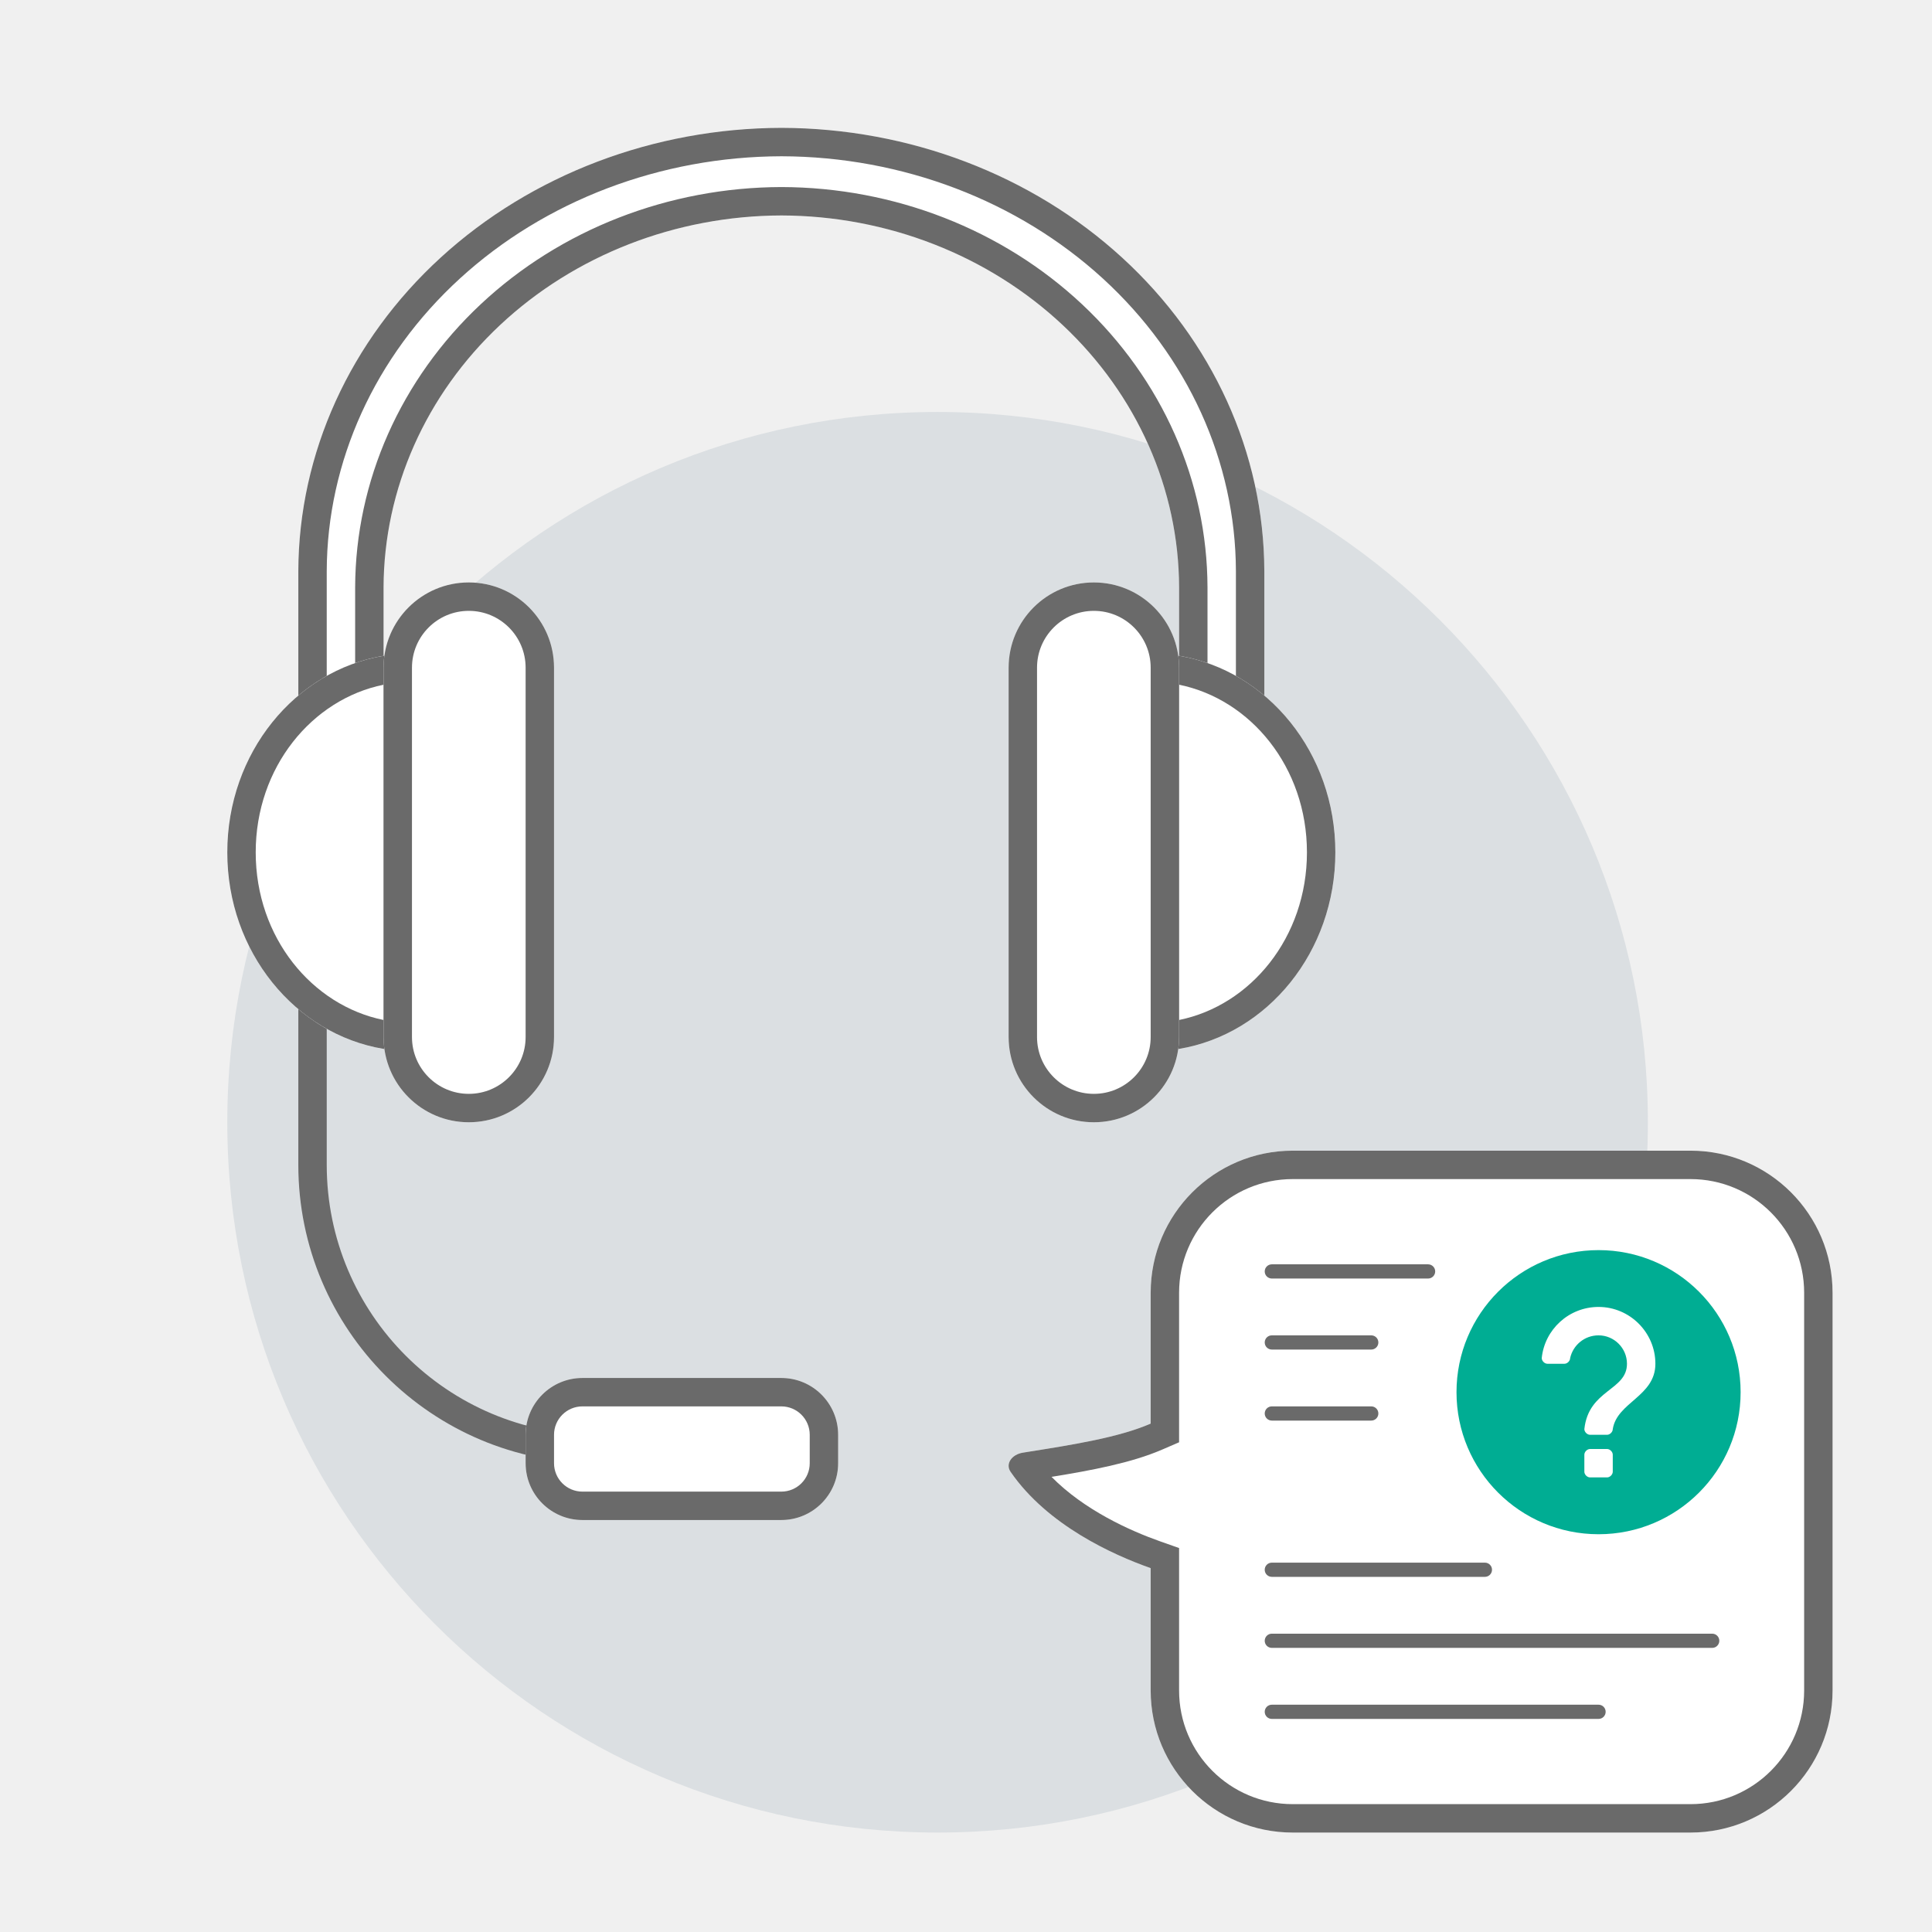
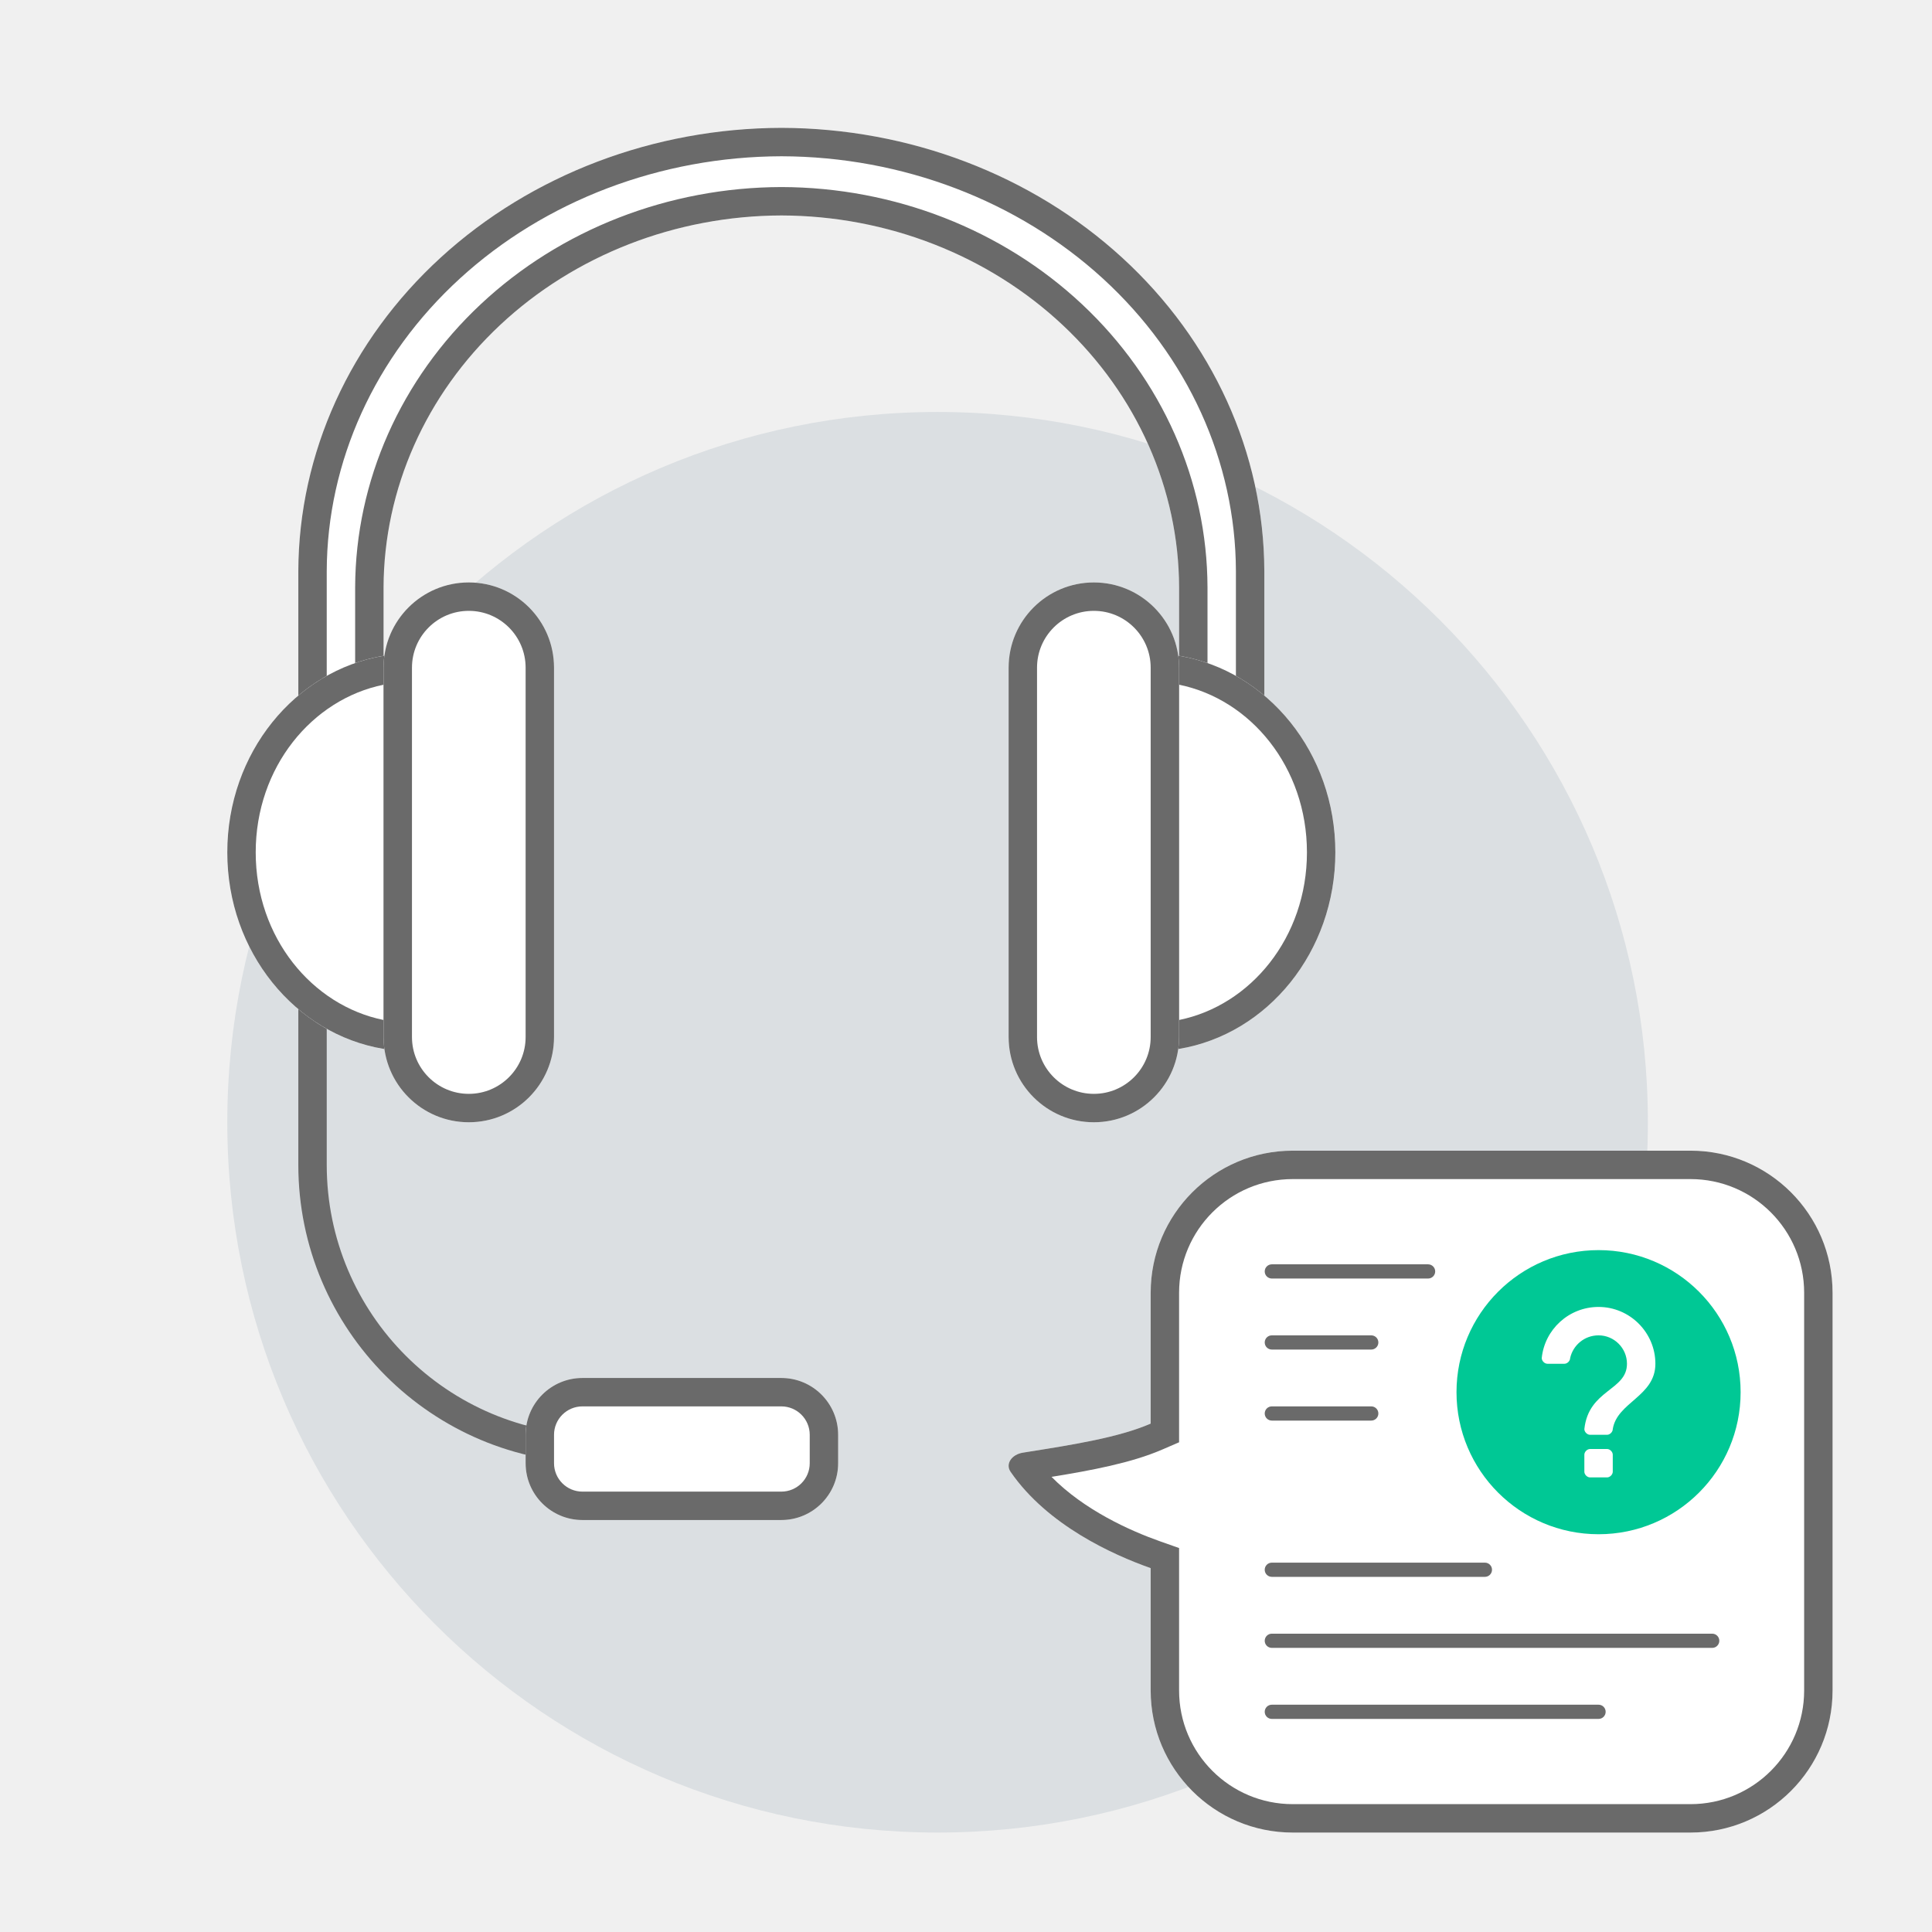
<svg xmlns="http://www.w3.org/2000/svg" width="136" height="136" viewBox="0 0 136 136" fill="none">
  <g clip-path="url(#clip0_156_5652)">
    <path d="M116 79C116 106.614 93.614 129 66 129C38.386 129 16 106.614 16 79C16 51.386 38.386 29 66 29C93.614 29 116 51.386 116 79Z" fill="#DBDFE2" />
    <path d="M91 81C85.477 81 81 85.477 81 91V100.213C78.751 101.185 75.615 101.684 72.291 102.212L72.005 102.258C71.218 102.383 70.753 103.047 71.138 103.607C73.73 107.374 78.356 109.454 81 110.387V119C81 124.523 85.477 129 91 129H119C124.523 129 129 124.523 129 119V91C129 85.477 124.523 81 119 81H91Z" fill="white" />
    <path fill-rule="evenodd" clip-rule="evenodd" d="M83 101.527L81.794 102.048C79.629 102.984 76.811 103.508 74.021 103.961C76.311 106.291 79.523 107.745 81.666 108.501L83 108.972V119C83 123.418 86.582 127 91 127H119C123.418 127 127 123.418 127 119V91C127 86.582 123.418 83 119 83H91C86.582 83 83 86.582 83 91V101.527ZM72.005 102.258L72.291 102.212C75.615 101.684 78.751 101.185 81 100.213V91C81 85.477 85.477 81 91 81H119C124.523 81 129 85.477 129 91V119C129 124.523 124.523 129 119 129H91C85.477 129 81 124.523 81 119V110.387C78.356 109.454 73.73 107.374 71.138 103.607C70.753 103.047 71.218 102.383 72.005 102.258Z" fill="#6A6A6A" />
    <rect x="89.028" y="94" width="8" height="1" rx="0.5" fill="#6A6A6A" />
    <rect x="89.028" y="89" width="12" height="1" rx="0.5" fill="#6A6A6A" />
    <rect x="89.028" y="99" width="8" height="1" rx="0.5" fill="#6A6A6A" />
    <rect x="89.028" y="110" width="16" height="1" rx="0.5" fill="#6A6A6A" />
    <rect x="89.028" y="115" width="32" height="1" rx="0.5" fill="#6A6A6A" />
    <rect x="89.028" y="120" width="24" height="1" rx="0.5" fill="#6A6A6A" />
-     <circle cx="112.528" cy="98" r="10" fill="#00AD93" />
+     <circle cx="112.528" cy="98" r="10" fill="#00C895" />
    <path d="M111.528 103.6C111.528 103.8 111.728 104 111.928 104H113.128C113.328 104 113.528 103.8 113.528 103.6V102.4C113.528 102.2 113.328 102 113.128 102H111.928C111.728 102 111.528 102.2 111.528 102.4V103.6ZM112.528 92C110.428 92 108.728 93.6 108.528 95.6C108.528 95.8 108.728 96 108.928 96H110.128C110.328 96 110.528 95.8 110.528 95.6C110.728 94.7 111.528 94 112.528 94C113.628 94 114.528 94.9 114.528 96C114.528 97.9 111.828 97.8 111.528 100.6C111.528 100.8 111.728 101 111.928 101H113.128C113.328 101 113.528 100.8 113.528 100.6C113.828 98.7 116.528 98.3 116.528 96C116.528 93.8 114.728 92 112.528 92Z" fill="white" />
    <path fill-rule="evenodd" clip-rule="evenodd" d="M55.017 9L55.012 9C46.028 9.021 37.403 12.295 31.024 18.129C24.643 23.966 21.027 31.897 21 40.195L21 40.198L21 68.989C21 68.992 21 68.996 21 69C21 69.414 21.252 69.77 21.611 69.921C21.73 69.972 21.862 70 22 70H26C26.265 70 26.52 69.895 26.707 69.707C26.895 69.52 27 69.265 27 69L27 41.346C27.023 34.429 29.965 27.788 35.207 22.877C40.452 17.964 47.571 15.185 55.012 15.167C62.45 15.188 69.565 17.968 74.805 22.881C80.043 27.792 82.981 34.432 83 41.346L83 41.348L83 66.289C83 66.841 83.448 67.289 84 67.289H88C88.552 67.289 89 66.841 89 66.289C89 66.285 89 66.281 89 66.277V66.276L89 40.198L89 40.195C88.977 31.901 85.366 23.972 78.99 18.135C72.617 12.3 63.997 9.025 55.017 9Z" fill="white" />
    <path fill-rule="evenodd" clip-rule="evenodd" d="M55.017 9L55.012 9C46.028 9.021 37.403 12.295 31.024 18.129C24.643 23.966 21.027 31.897 21 40.195L21 40.198L21 68.989L21 69C21 69.414 21.252 69.77 21.611 69.921C21.73 69.972 21.862 70 22 70H26C26.265 70 26.52 69.895 26.707 69.707C26.895 69.52 27 69.265 27 69L27 41.346C27.023 34.429 29.965 27.788 35.207 22.877C40.452 17.964 47.571 15.185 55.012 15.167C62.45 15.188 69.565 17.968 74.805 22.881C80.043 27.792 82.981 34.432 83 41.346L83 41.348L83 66.289L83 66.291C83.001 66.842 83.449 67.289 84 67.289H88C88.552 67.289 89 66.841 89 66.289L89 66.279L89 66.277L89 40.198L89 40.195C88.977 31.901 85.366 23.972 78.99 18.135C72.617 12.3 63.997 9.025 55.017 9ZM55.017 11C46.507 11.02 38.368 14.122 32.374 19.605C26.384 25.084 23.026 32.491 23 40.2L23 68H25L25 41.34C25.024 33.851 28.211 26.69 33.84 21.417C39.467 16.146 47.078 13.187 55.007 13.167L55.018 13.167C62.944 13.19 70.551 16.151 76.173 21.422C81.797 26.696 84.979 33.855 85 41.341L85 41.348L85 65.289H87L87 40.203L87 40.201C86.978 32.495 83.625 25.09 77.639 19.61C71.652 14.129 63.52 11.025 55.017 11ZM23 40.201L23 40.2Z" fill="#6A6A6A" />
    <path fill-rule="evenodd" clip-rule="evenodd" d="M21 82V70H23V82C23 92.493 31.507 101 42 101H46V103H42C30.402 103 21 93.598 21 82Z" fill="#6A6A6A" />
    <path d="M29 60C29 67.732 29 74 29 74C21.82 74 16 67.732 16 60C16 52.268 21.82 46 29 46C29 46 29 52.268 29 60Z" fill="white" />
    <path fill-rule="evenodd" clip-rule="evenodd" d="M27 48.2C21.968 49.219 18 54.006 18 60C18 65.994 21.968 70.781 27 71.8V48.2ZM27 73.835C20.77 72.799 16 66.999 16 60C16 53.001 20.77 47.201 27 46.165C27.652 46.056 28.319 46 28.999 46C28.999 46 28.999 46 28.999 46L29 74C29 74 29 74 29 74C28.32 74 27.652 73.944 27 73.835Z" fill="#6A6A6A" />
    <path d="M27 47C27 43.686 29.686 41 33 41V41C36.314 41 39 43.686 39 47V73C39 76.314 36.314 79 33 79V79C29.686 79 27 76.314 27 73V47Z" fill="white" />
    <path fill-rule="evenodd" clip-rule="evenodd" d="M37 73V47C37 44.791 35.209 43 33 43C30.791 43 29 44.791 29 47V73C29 75.209 30.791 77 33 77C35.209 77 37 75.209 37 73ZM33 41C29.686 41 27 43.686 27 47V73C27 76.314 29.686 79 33 79C36.314 79 39 76.314 39 73V47C39 43.686 36.314 41 33 41Z" fill="#6A6A6A" />
    <path d="M81 60C81 52.268 81 46 81 46C88.18 46 94 52.268 94 60C94 67.732 88.18 74 81 74C81 74 81 67.732 81 60Z" fill="white" />
    <path fill-rule="evenodd" clip-rule="evenodd" d="M83 71.8C88.031 70.781 92 65.994 92 60C92 54.006 88.031 49.219 83 48.2L83 71.8ZM83 46.165C89.23 47.201 94 53.001 94 60C94 66.999 89.23 72.799 83 73.835C82.348 73.944 81.681 74 81.001 74C81.001 74 81.001 74 81.001 74L81 46C81 46 81 46 81 46C81.68 46 82.348 46.056 83 46.165Z" fill="#6A6A6A" />
    <path d="M83 73C83 76.314 80.314 79 77 79V79C73.686 79 71 76.314 71 73L71 47C71 43.686 73.686 41 77 41V41C80.314 41 83 43.686 83 47L83 73Z" fill="white" />
    <path fill-rule="evenodd" clip-rule="evenodd" d="M73 47L73 73C73 75.209 74.791 77 77 77C79.209 77 81 75.209 81 73L81 47C81 44.791 79.209 43 77 43C74.791 43 73 44.791 73 47ZM77 79C80.314 79 83 76.314 83 73L83 47C83 43.686 80.314 41 77 41C73.686 41 71 43.686 71 47L71 73C71 76.314 73.686 79 77 79Z" fill="#6A6A6A" />
    <path d="M37 101C37 98.791 38.791 97 41 97H55C57.209 97 59 98.791 59 101V103C59 105.209 57.209 107 55 107H41C38.791 107 37 105.209 37 103V101Z" fill="white" />
    <path fill-rule="evenodd" clip-rule="evenodd" d="M55 99H41C39.895 99 39 99.895 39 101V103C39 104.105 39.895 105 41 105H55C56.105 105 57 104.105 57 103V101C57 99.895 56.105 99 55 99ZM41 97C38.791 97 37 98.791 37 101V103C37 105.209 38.791 107 41 107H55C57.209 107 59 105.209 59 103V101C59 98.791 57.209 97 55 97H41Z" fill="#6A6A6A" />
  </g>
  <defs>
    <clipPath id="clip0_156_5652">
      <rect width="136" height="136" fill="white" />
    </clipPath>
  </defs>
</svg>
